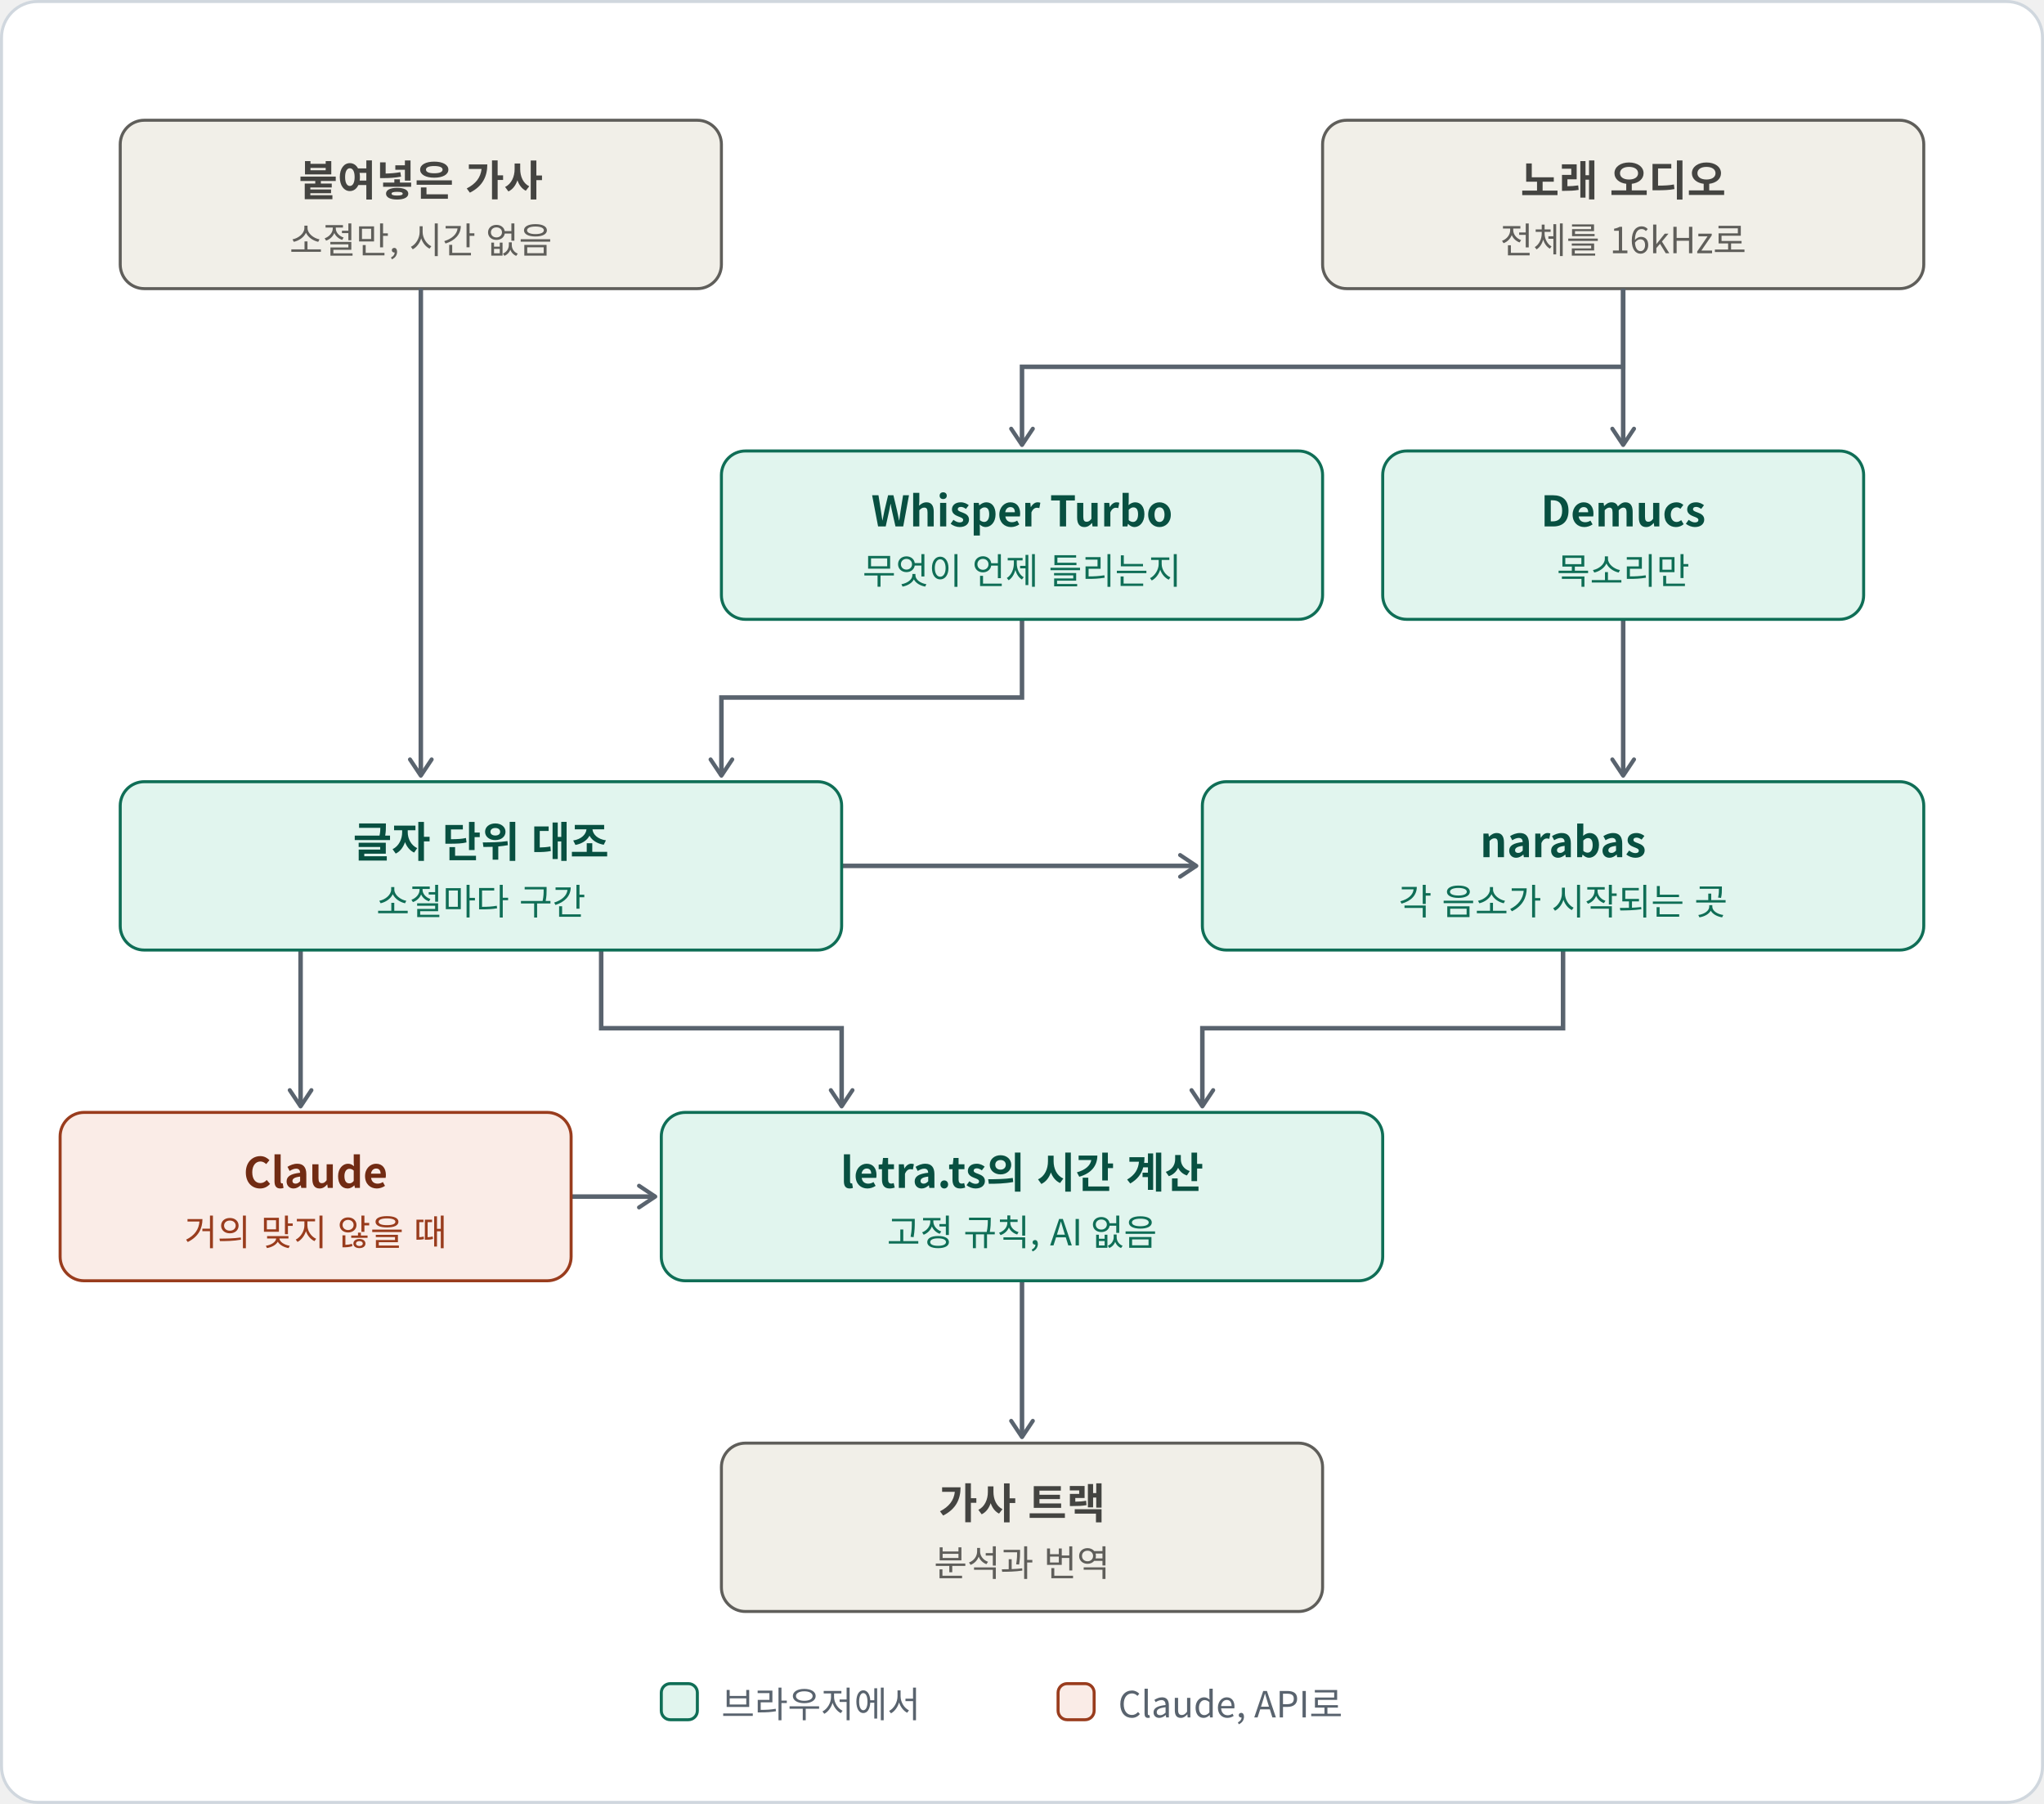
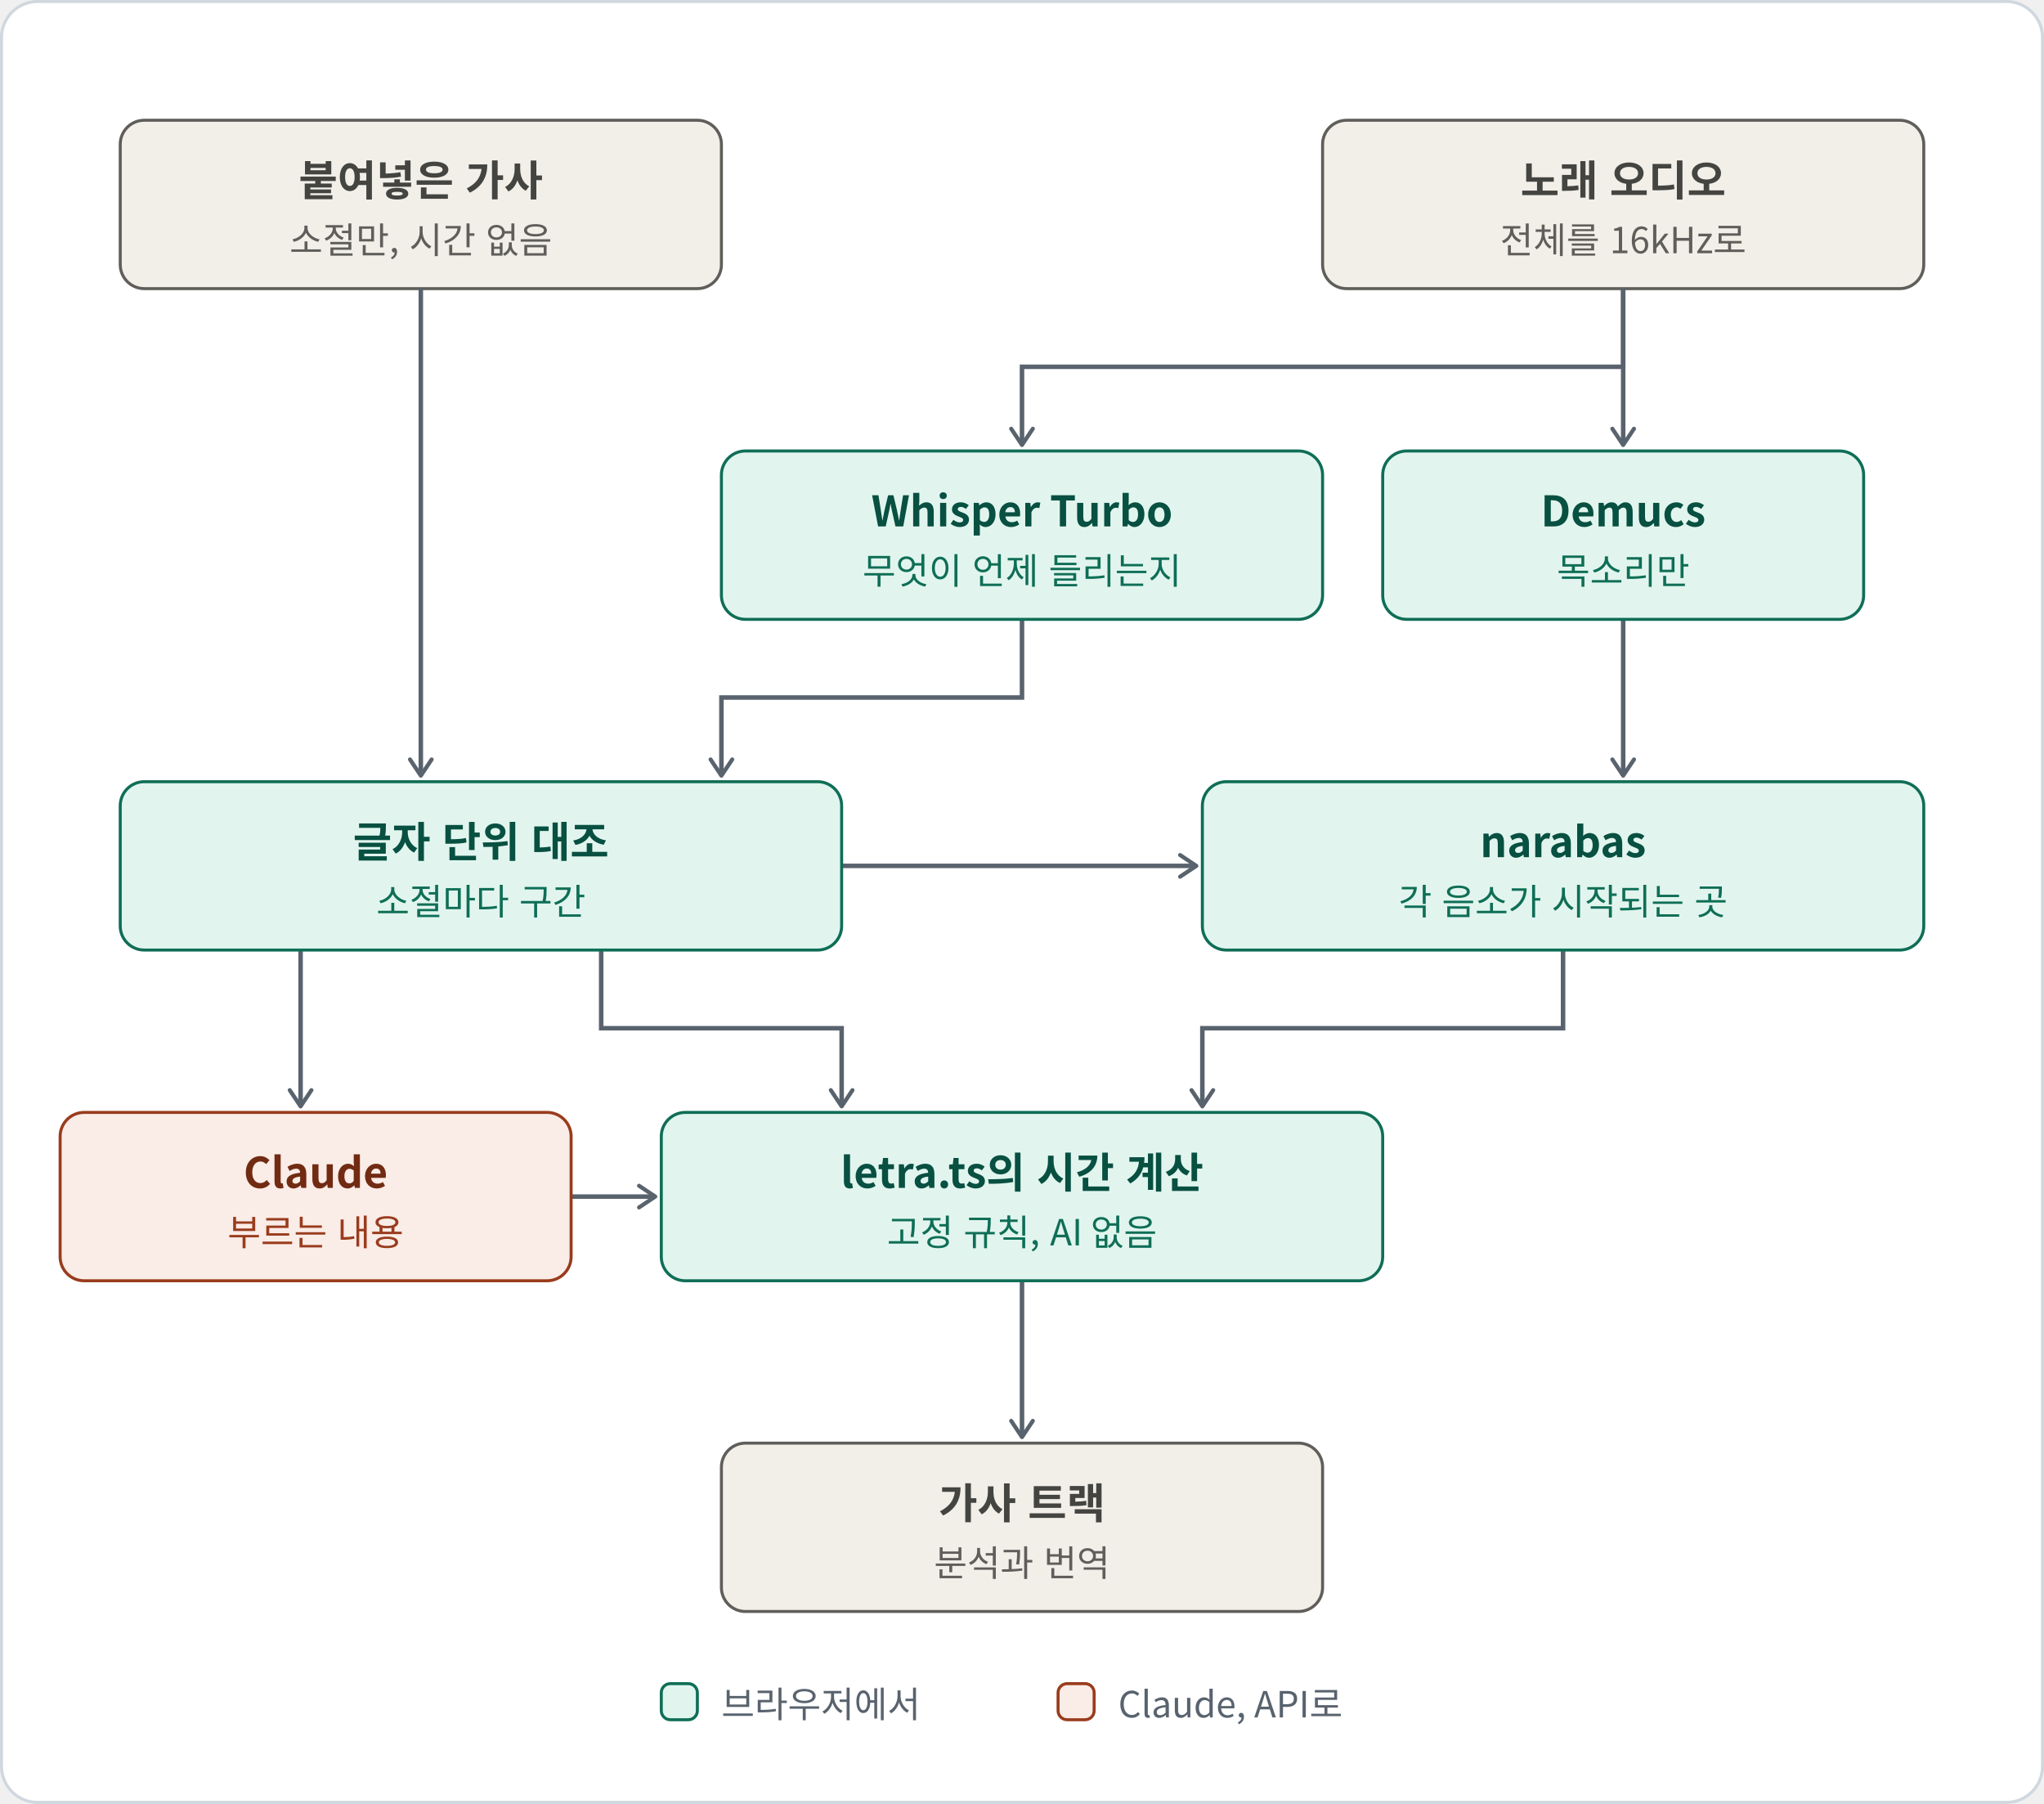
<svg xmlns="http://www.w3.org/2000/svg" xml:lang="ko" width="680" height="600" viewBox="0 0 680 600" role="img" aria-labelledby="titulo desc">
  <style>
text { font-family: 'Apple SD Gothic Neo', 'Malgun Gothic', 'Noto Sans CJK KR', 'Noto Sans KR', system-ui, -apple-system, 'Segoe UI', 'Noto Sans', Helvetica, Arial, sans-serif; }
.fondo { fill: #ffffff; stroke: #d0d7de; stroke-width: 1; }
.t { font-size: 14px; font-weight: 600; }
.s, .e { font-size: 12px; }
.e { fill: #59636e; }
g rect { stroke-width: 1; }
.gris rect { fill: #f1efe8; stroke: #5f5e5a; } .gris .t { fill: #444441; } .gris .s { fill: #5f5e5a; }
.verde rect { fill: #e1f5ee; stroke: #0f6e56; } .verde .t { fill: #085041; } .verde .s { fill: #0f6e56; }
.coral rect { fill: #faece7; stroke: #993c1d; } .coral .t { fill: #712b13; } .coral .s { fill: #993c1d; }
.morado rect { fill: #eeedfe; stroke: #534ab7; } .morado .s { fill: #3c3489; }
.rojo rect { fill: #fcebeb; stroke: #a32d2d; } .rojo .s { fill: #791f1f; }
.flecha { fill: none; stroke: #59636e; stroke-width: 1.5; }
.punta { fill: none; stroke: #59636e; stroke-width: 1.5; stroke-linecap: round; stroke-linejoin: round; }
.guia { stroke: #8c959f; stroke-width: 1; stroke-dasharray: 4 4; }
.eje { stroke: #8c959f; stroke-width: 1; }
.canto { fill: #7f77dd; }
.sin-canto { fill: none; stroke: #888780; stroke-dasharray: 3 3; }
@media (prefers-color-scheme: dark) {
  .fondo { fill: #0d1117; stroke: #30363d; }
  .e { fill: #9198a1; }
  .gris rect { fill: #444441; stroke: #b4b2a9; } .gris .t { fill: #f1efe8; } .gris .s { fill: #d3d1c7; }
  .verde rect { fill: #085041; stroke: #5dcaa5; } .verde .t { fill: #e1f5ee; } .verde .s { fill: #9fe1cb; }
  .coral rect { fill: #712b13; stroke: #f0997b; } .coral .t { fill: #faece7; } .coral .s { fill: #f5c4b3; }
  .morado rect { fill: #3c3489; stroke: #afa9ec; } .morado .s { fill: #eeedfe; }
  .rojo rect { fill: #791f1f; stroke: #f09595; } .rojo .s { fill: #fcebeb; }
  .flecha, .punta { stroke: #9198a1; }
  .guia, .eje { stroke: #6e7681; }
  .sin-canto { stroke: #9198a1; }
}
</style>
  <defs>
    <marker id="punta" viewBox="0 0 10 10" refX="8" refY="5" markerWidth="6" markerHeight="6" orient="auto-start-reverse">
      <path class="punta" d="M2 1L8 5L2 9" />
    </marker>
  </defs>
  <rect class="fondo" x="0.5" y="0.5" width="679" height="599" rx="12" />
  <g class="gris" data-caja="">
    <rect x="40" y="40" width="200" height="56" rx="8" />
    <text class="t" x="140" y="59" text-anchor="middle" dominant-baseline="central">붙여넣은 가사</text>
    <text class="s" x="140" y="79" text-anchor="middle" dominant-baseline="central">소절만, 시간 없음</text>
  </g>
  <g class="gris" data-caja="">
    <rect x="440" y="40" width="200" height="56" rx="8" />
    <text class="t" x="540" y="59" text-anchor="middle" dominant-baseline="central">노래 오디오</text>
    <text class="s" x="540" y="79" text-anchor="middle" dominant-baseline="central">전체를 16kHz로</text>
  </g>
  <path class="flecha" d="M540 96 V122 H340 V148" marker-end="url(#punta)" />
  <path class="flecha" d="M540 96 V148" marker-end="url(#punta)" />
  <path class="flecha" d="M140 96 V258" marker-end="url(#punta)" />
  <path class="flecha" d="M340 206 V232 H240 V258" marker-end="url(#punta)" />
  <path class="flecha" d="M540 206 V258" marker-end="url(#punta)" />
  <path class="flecha" d="M280 288 H398" marker-end="url(#punta)" />
  <path class="flecha" d="M520 316 V342 H400 V368" marker-end="url(#punta)" />
  <path class="flecha" d="M200 316 V342 H280 V368" marker-end="url(#punta)" />
  <path class="flecha" d="M100 316 V368" marker-end="url(#punta)" />
  <path class="flecha" d="M190 398 H218" marker-end="url(#punta)" />
  <path class="flecha" d="M340 426 V478" marker-end="url(#punta)" />
  <g class="verde" data-caja="">
    <rect x="240" y="150" width="200" height="56" rx="8" />
    <text class="t" x="340" y="169" text-anchor="middle" dominant-baseline="central">Whisper Turbo</text>
    <text class="s" x="340" y="189" text-anchor="middle" dominant-baseline="central">무엇이 언제 들리는지</text>
  </g>
  <g class="verde" data-caja="">
    <rect x="460" y="150" width="160" height="56" rx="8" />
    <text class="t" x="540" y="169" text-anchor="middle" dominant-baseline="central">Demucs</text>
    <text class="s" x="540" y="189" text-anchor="middle" dominant-baseline="central">목소리만</text>
  </g>
  <g class="verde" data-caja="">
    <rect x="40" y="260" width="240" height="56" rx="8" />
    <text class="t" x="160" y="279" text-anchor="middle" dominant-baseline="central">글자 단위 대조</text>
    <text class="s" x="160" y="299" text-anchor="middle" dominant-baseline="central">소절마다 구간</text>
  </g>
  <g class="verde" data-caja="">
    <rect x="400" y="260" width="240" height="56" rx="8" />
    <text class="t" x="520" y="279" text-anchor="middle" dominant-baseline="central">narabas</text>
    <text class="s" x="520" y="299" text-anchor="middle" dominant-baseline="central">각 음소가 시작되는 곳</text>
  </g>
  <g class="coral" data-caja="">
    <rect x="20" y="370" width="170" height="56" rx="8" />
    <text class="t" x="105" y="389" text-anchor="middle" dominant-baseline="central">Claude</text>
-     <text class="s" x="105" y="409" text-anchor="middle" dominant-baseline="central">거의 맞지 않을 때</text>
+     <text class="s" x="105" y="409" text-anchor="middle" dominant-baseline="central">부르는 내용</text>
  </g>
  <g class="verde" data-caja="">
    <rect x="220" y="370" width="240" height="56" rx="8" />
    <text class="t" x="340" y="389" text-anchor="middle" dominant-baseline="central">letra.ts의 시간 계산</text>
    <text class="s" x="340" y="409" text-anchor="middle" dominant-baseline="central">고정 규칙, AI 없음</text>
  </g>
  <g class="gris" data-caja="">
    <rect x="240" y="480" width="200" height="56" rx="8" />
    <text class="t" x="340" y="499" text-anchor="middle" dominant-baseline="central">가사 트랙</text>
    <text class="s" x="340" y="519" text-anchor="middle" dominant-baseline="central">분석과 번역</text>
  </g>
  <g data-leyenda="">
    <g class="verde">
      <rect x="220" y="560" width="12" height="12" rx="3" />
    </g>
    <text class="e" x="240" y="566" dominant-baseline="central">브라우저에서</text>
  </g>
  <g data-leyenda="">
    <g class="coral">
      <rect x="352" y="560" width="12" height="12" rx="3" />
    </g>
    <text class="e" x="372" y="566" dominant-baseline="central">Claude, API로</text>
  </g>
</svg>
